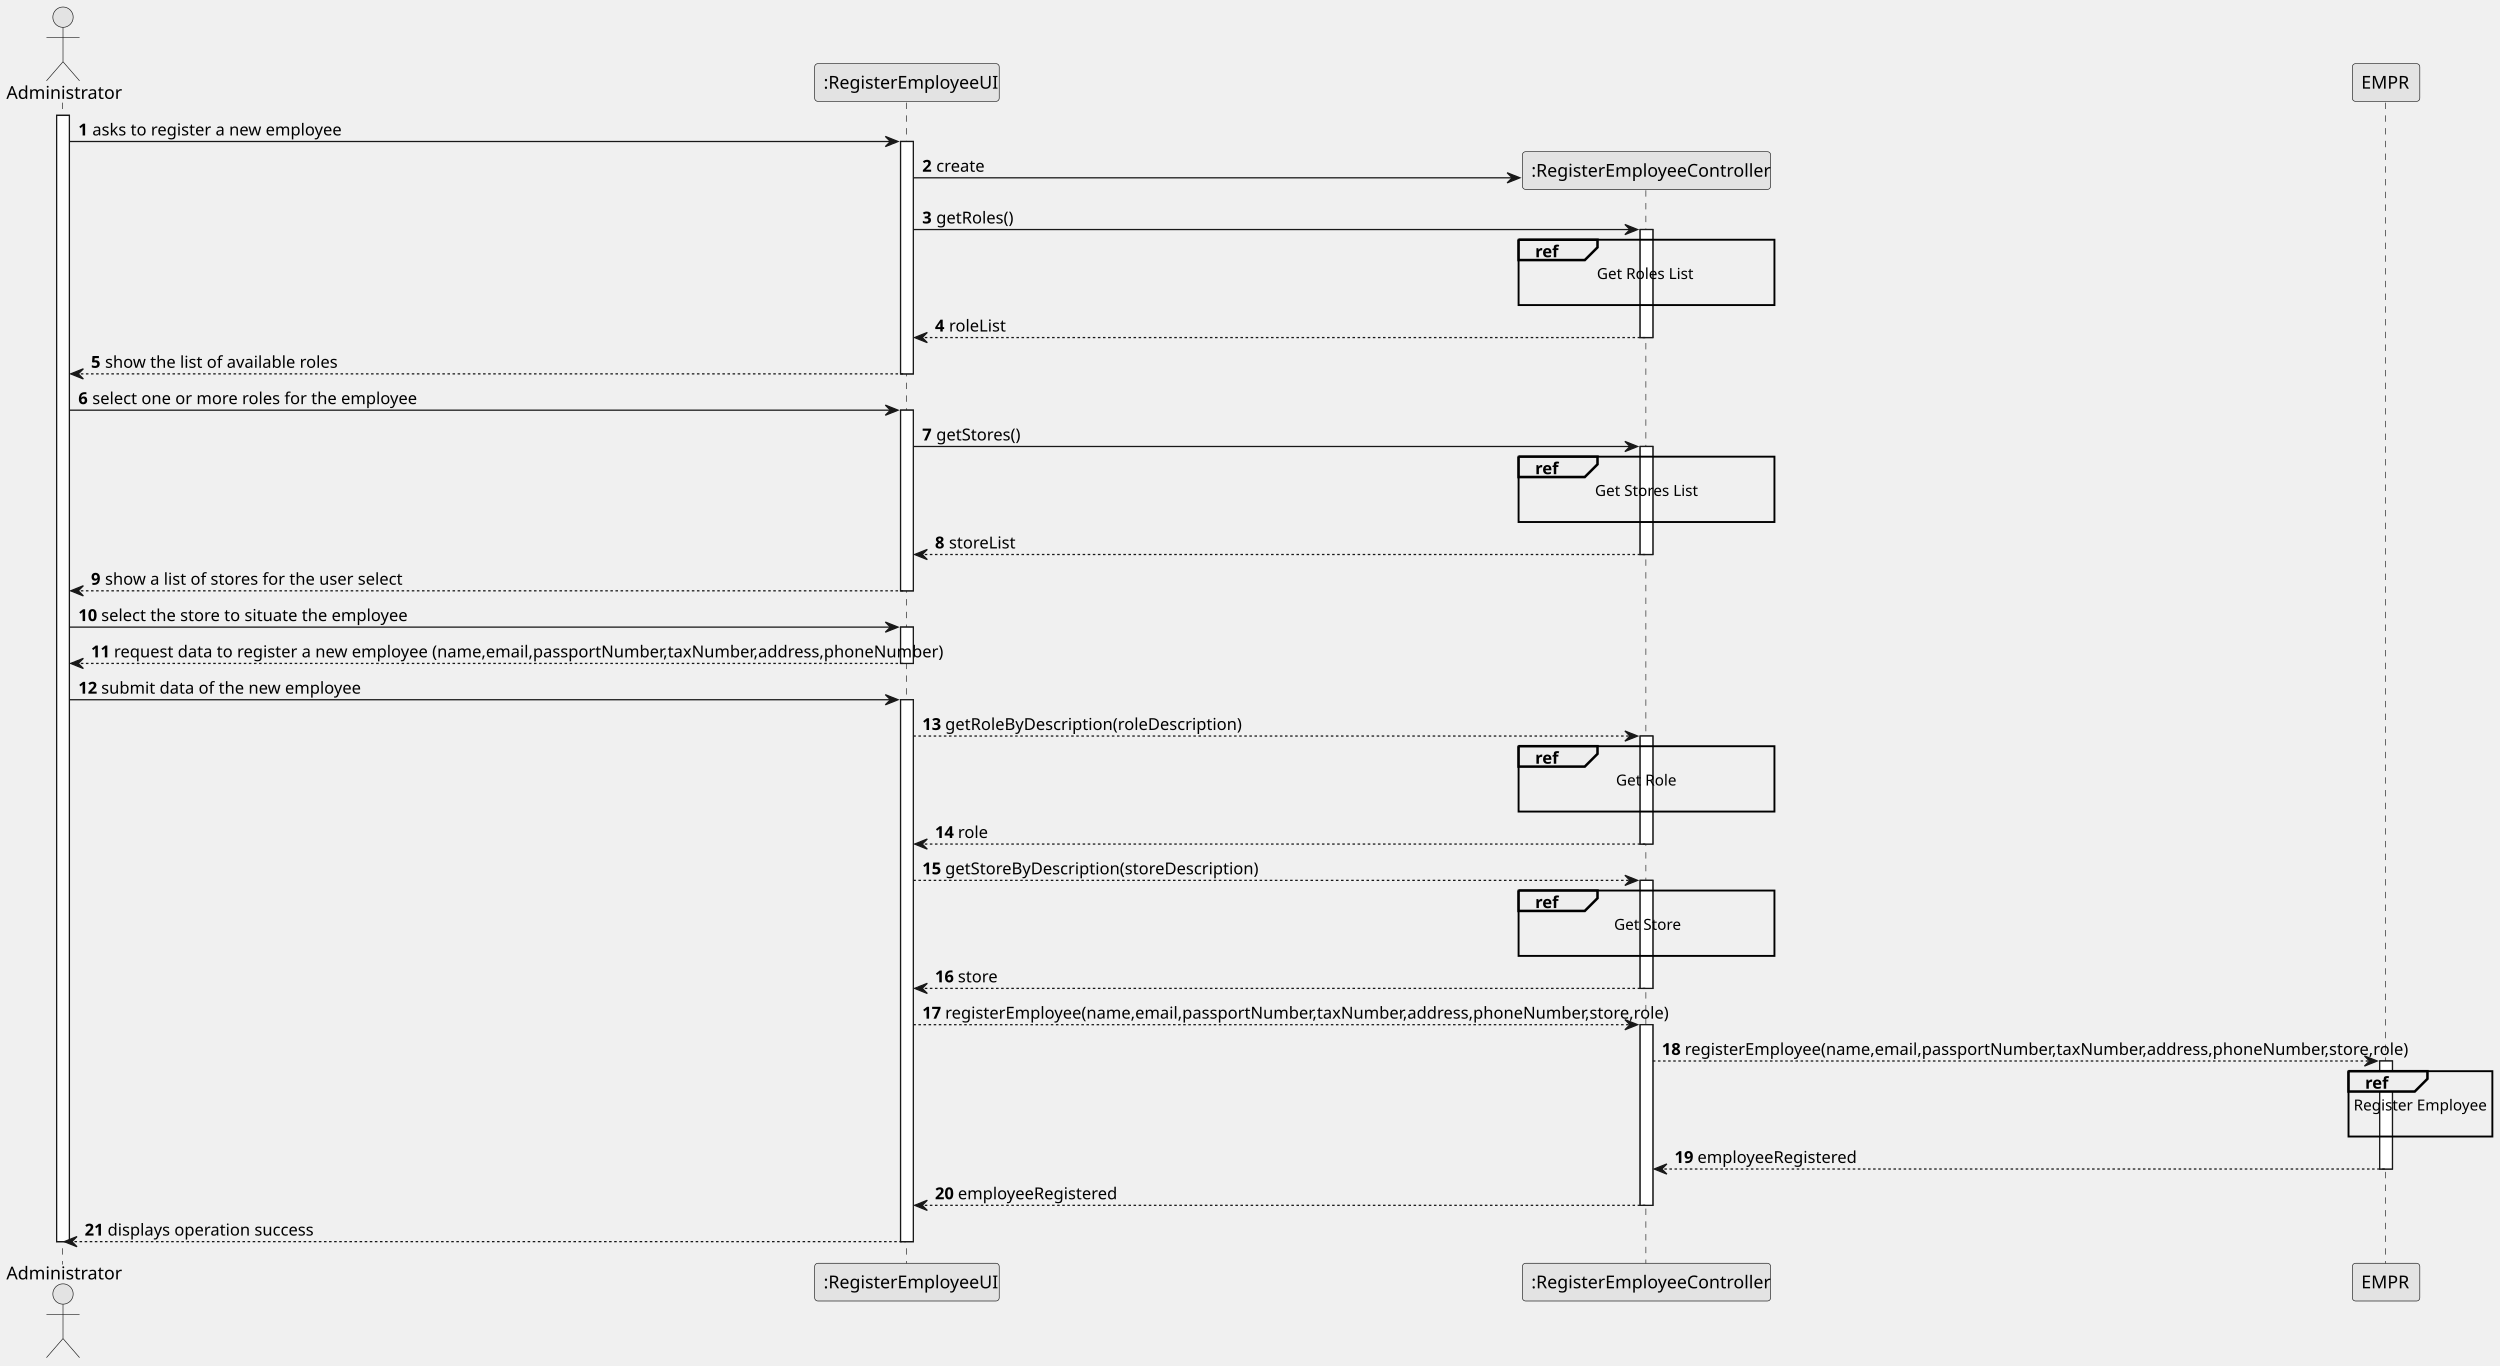
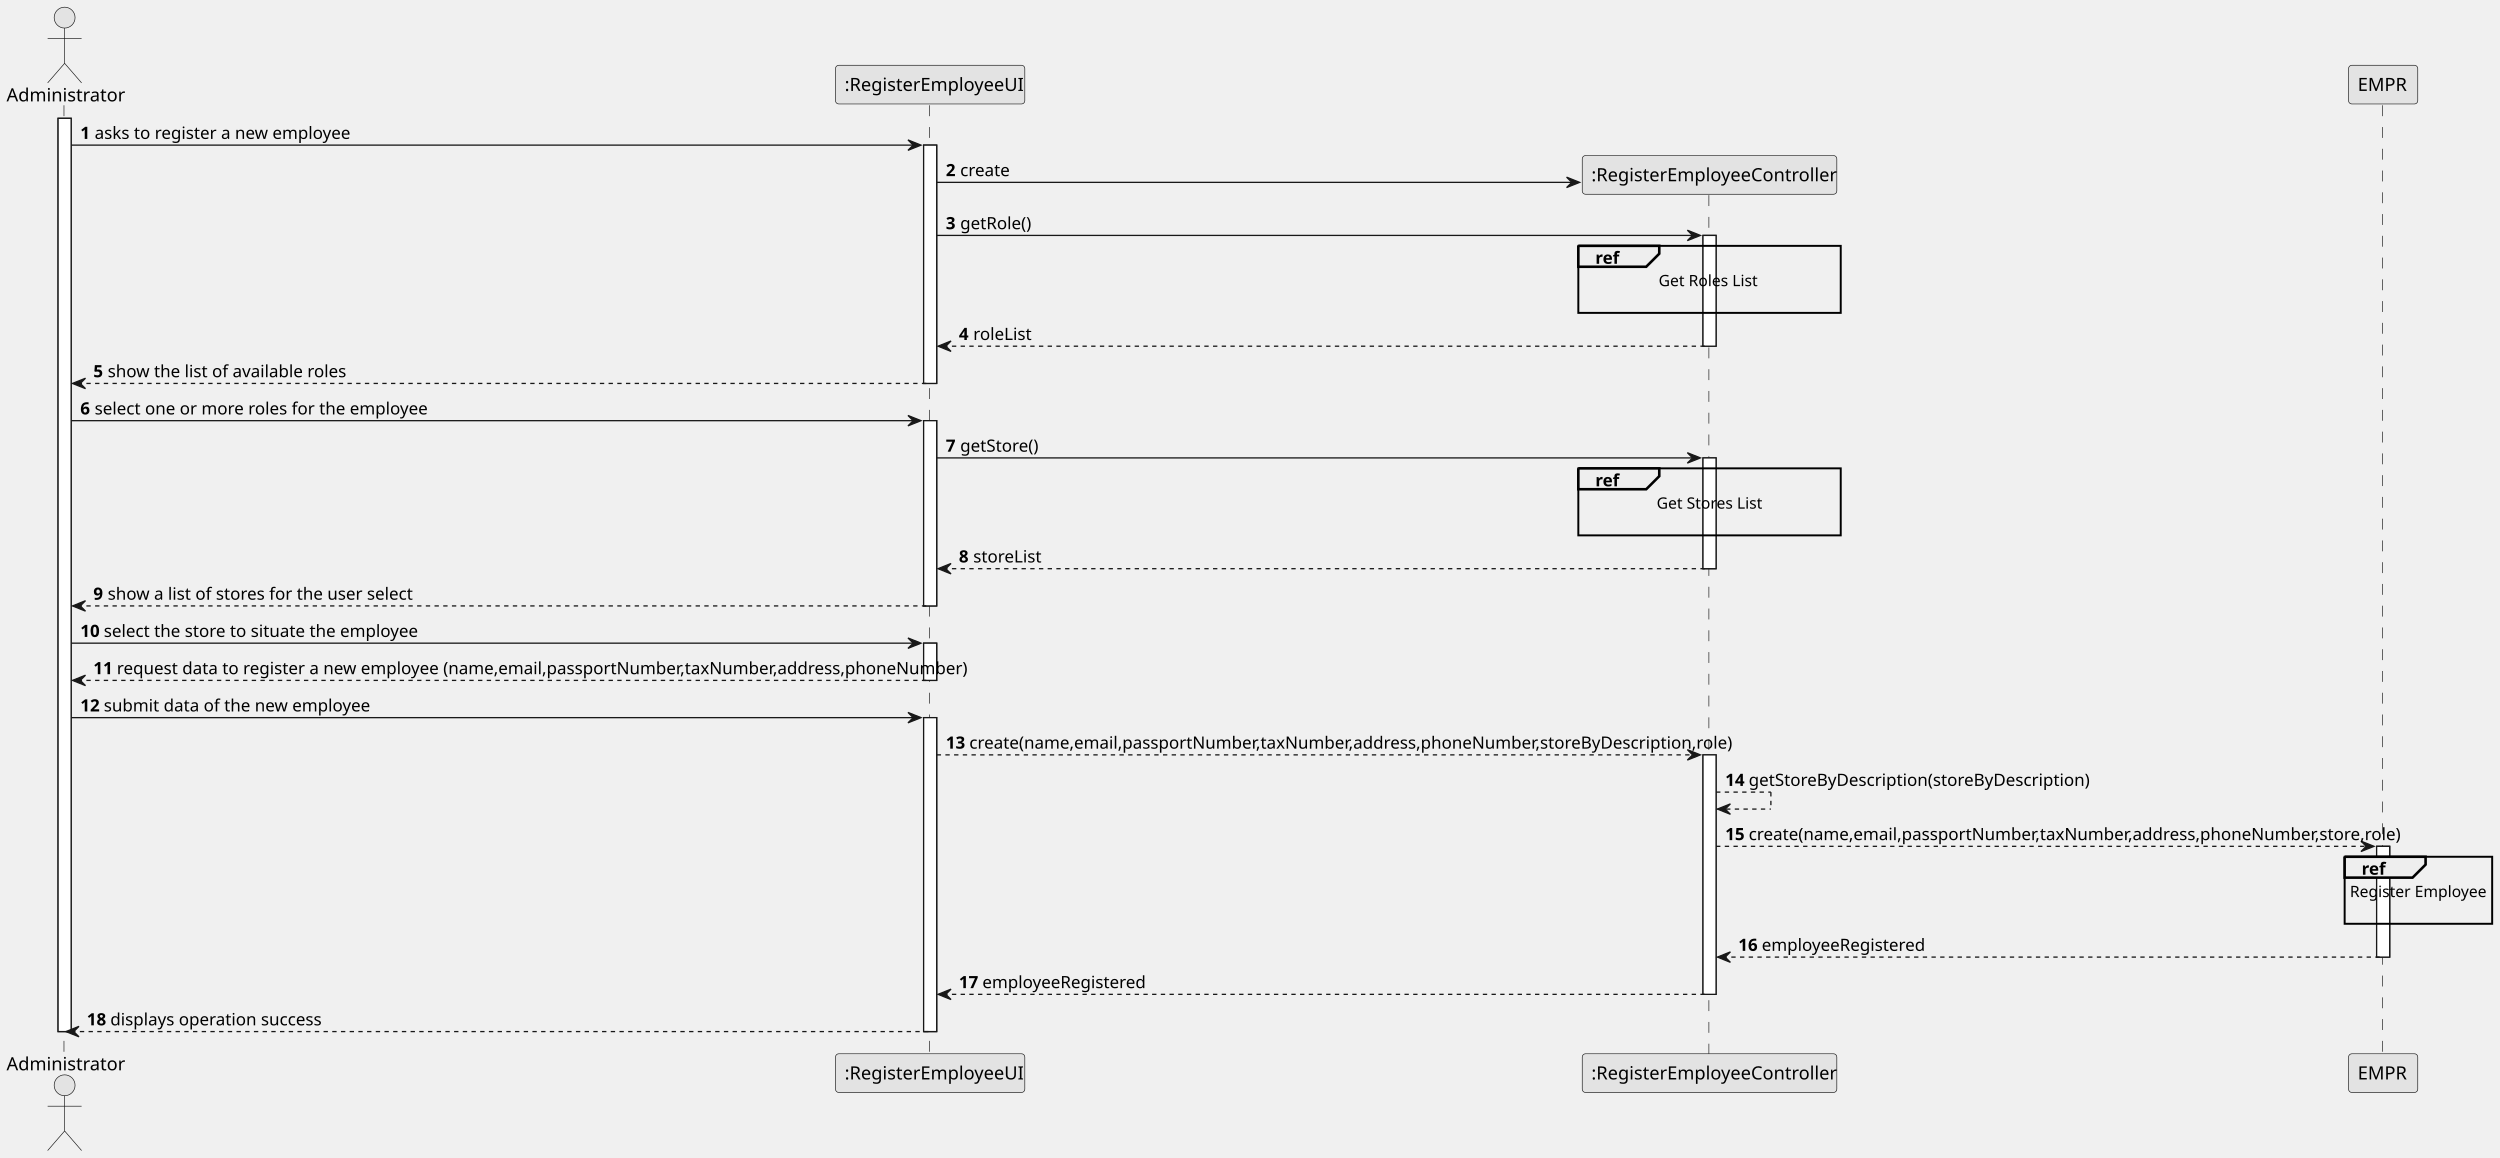
- <svg xmlns="http://www.w3.org/2000/svg" contentStyleType="text/css" height="1073px" preserveAspectRatio="none" style="width:1964px;height:1073px;background:#FFFFFF;" version="1.1" viewBox="0 0 1964 1073" width="1964px" zoomAndPan="magnify">
+ <svg xmlns="http://www.w3.org/2000/svg" contentStyleType="text/css" height="532.8px" preserveAspectRatio="none" style="width:1149px;height:532px;background:#FFFFFF;" version="1.1" viewBox="0 0 1149 532" width="1149px" zoomAndPan="magnify">
  <defs />
  <g>
-     <rect fill="#FFFFFF" height="884.789" style="stroke:#181818;stroke-width:1.0;" width="10" x="44.5" y="90.641" />
-     <rect fill="#FFFFFF" height="182.547" style="stroke:#181818;stroke-width:1.0;" width="10" x="707.5" y="111.164" />
-     <rect fill="#FFFFFF" height="141.906" style="stroke:#181818;stroke-width:1.0;" width="10" x="707.5" y="322.234" />
-     <rect fill="#FFFFFF" height="28.523" style="stroke:#181818;stroke-width:1.0;" width="10" x="707.5" y="492.664" />
-     <rect fill="#FFFFFF" height="425.719" style="stroke:#181818;stroke-width:1.0;" width="10" x="707.5" y="549.711" />
-     <rect fill="#FFFFFF" height="84.859" style="stroke:#181818;stroke-width:1.0;" width="10" x="1288.5" y="180.328" />
-     <rect fill="#FFFFFF" height="84.859" style="stroke:#181818;stroke-width:1.0;" width="10" x="1288.5" y="350.758" />
-     <rect fill="#FFFFFF" height="84.859" style="stroke:#181818;stroke-width:1.0;" width="10" x="1288.5" y="578.234" />
-     <rect fill="#FFFFFF" height="84.859" style="stroke:#181818;stroke-width:1.0;" width="10" x="1288.5" y="691.617" />
-     <rect fill="#FFFFFF" height="141.906" style="stroke:#181818;stroke-width:1.0;" width="10" x="1288.5" y="805" />
-     <rect fill="#FFFFFF" height="84.859" style="stroke:#181818;stroke-width:1.0;" width="10" x="1869.5" y="833.523" />
-     <line style="stroke:#181818;stroke-width:0.5;stroke-dasharray:5.0,5.0;" x1="49" x2="49" y1="80.641" y2="993.43" />
-     <line style="stroke:#181818;stroke-width:0.5;stroke-dasharray:5.0,5.0;" x1="712" x2="712" y1="80.641" y2="993.43" />
-     <line style="stroke:#181818;stroke-width:0.5;stroke-dasharray:5.0,5.0;" x1="1293" x2="1293" y1="149.484" y2="993.43" />
-     <line style="stroke:#181818;stroke-width:0.5;stroke-dasharray:5.0,5.0;" x1="1874" x2="1874" y1="80.641" y2="993.43" />
-     <text fill="#000000" font-family="sans-serif" font-size="14" lengthAdjust="spacing" textLength="83" x="5" y="77.674">Administrator</text>
-     <ellipse cx="49.5" cy="13.5" fill="#E3E3E3" rx="8" ry="8" style="stroke:#181818;stroke-width:0.5;" />
-     <path d="M49.5,21.5 L49.5,48.5 M36.5,29.5 L62.5,29.5 M49.5,48.5 L36.5,63.5 M49.5,48.5 L62.5,63.5 " fill="none" style="stroke:#181818;stroke-width:0.5;" />
-     <text fill="#000000" font-family="sans-serif" font-size="14" lengthAdjust="spacing" textLength="83" x="5" y="1005.104">Administrator</text>
-     <ellipse cx="49.5" cy="1016.57" fill="#E3E3E3" rx="8" ry="8" style="stroke:#181818;stroke-width:0.5;" />
-     <path d="M49.5,1024.57 L49.5,1051.57 M36.5,1032.57 L62.5,1032.57 M49.5,1051.57 L36.5,1066.57 M49.5,1051.57 L62.5,1066.57 " fill="none" style="stroke:#181818;stroke-width:0.5;" />
-     <rect fill="#E3E3E3" height="29.641" rx="2.5" ry="2.5" style="stroke:#181818;stroke-width:0.5;" width="145" x="640" y="50" />
-     <text fill="#000000" font-family="sans-serif" font-size="14" lengthAdjust="spacing" textLength="131" x="647" y="69.674">:RegisterEmployeeUI</text>
-     <rect fill="#E3E3E3" height="29.641" rx="2.5" ry="2.5" style="stroke:#181818;stroke-width:0.5;" width="145" x="640" y="992.43" />
-     <text fill="#000000" font-family="sans-serif" font-size="14" lengthAdjust="spacing" textLength="131" x="647" y="1012.104">:RegisterEmployeeUI</text>
-     <rect fill="#E3E3E3" height="29.641" rx="2.5" ry="2.5" style="stroke:#181818;stroke-width:0.5;" width="195" x="1196" y="992.43" />
-     <text fill="#000000" font-family="sans-serif" font-size="14" lengthAdjust="spacing" textLength="181" x="1203" y="1012.104">:RegisterEmployeeController</text>
-     <rect fill="#E3E3E3" height="29.641" rx="2.5" ry="2.5" style="stroke:#181818;stroke-width:0.5;" width="53" x="1848" y="50" />
-     <text fill="#000000" font-family="sans-serif" font-size="14" lengthAdjust="spacing" textLength="39" x="1855" y="69.674">EMPR</text>
-     <rect fill="#E3E3E3" height="29.641" rx="2.5" ry="2.5" style="stroke:#181818;stroke-width:0.5;" width="53" x="1848" y="992.43" />
-     <text fill="#000000" font-family="sans-serif" font-size="14" lengthAdjust="spacing" textLength="39" x="1855" y="1012.104">EMPR</text>
-     <rect fill="#FFFFFF" height="884.789" style="stroke:#181818;stroke-width:1.0;" width="10" x="44.5" y="90.641" />
-     <rect fill="#FFFFFF" height="182.547" style="stroke:#181818;stroke-width:1.0;" width="10" x="707.5" y="111.164" />
-     <rect fill="#FFFFFF" height="141.906" style="stroke:#181818;stroke-width:1.0;" width="10" x="707.5" y="322.234" />
-     <rect fill="#FFFFFF" height="28.523" style="stroke:#181818;stroke-width:1.0;" width="10" x="707.5" y="492.664" />
-     <rect fill="#FFFFFF" height="425.719" style="stroke:#181818;stroke-width:1.0;" width="10" x="707.5" y="549.711" />
-     <rect fill="#FFFFFF" height="84.859" style="stroke:#181818;stroke-width:1.0;" width="10" x="1288.5" y="180.328" />
-     <rect fill="#FFFFFF" height="84.859" style="stroke:#181818;stroke-width:1.0;" width="10" x="1288.5" y="350.758" />
-     <rect fill="#FFFFFF" height="84.859" style="stroke:#181818;stroke-width:1.0;" width="10" x="1288.5" y="578.234" />
-     <rect fill="#FFFFFF" height="84.859" style="stroke:#181818;stroke-width:1.0;" width="10" x="1288.5" y="691.617" />
-     <rect fill="#FFFFFF" height="141.906" style="stroke:#181818;stroke-width:1.0;" width="10" x="1288.5" y="805" />
-     <rect fill="#FFFFFF" height="84.859" style="stroke:#181818;stroke-width:1.0;" width="10" x="1869.5" y="833.523" />
-     <polygon fill="#181818" points="695.5,107.164,705.5,111.164,695.5,115.164,699.5,111.164" style="stroke:#181818;stroke-width:1.0;" />
-     <line style="stroke:#181818;stroke-width:1.0;" x1="54.5" x2="701.5" y1="111.164" y2="111.164" />
-     <text fill="#000000" font-family="sans-serif" font-size="13" font-weight="bold" lengthAdjust="spacing" textLength="7" x="61.5" y="106.409">1</text>
-     <text fill="#000000" font-family="sans-serif" font-size="13" lengthAdjust="spacing" textLength="188" x="72.5" y="106.409">asks to register a new employee</text>
-     <polygon fill="#181818" points="1184,135.688,1194,139.688,1184,143.688,1188,139.688" style="stroke:#181818;stroke-width:1.0;" />
-     <line style="stroke:#181818;stroke-width:1.0;" x1="717.5" x2="1190" y1="139.688" y2="139.688" />
-     <text fill="#000000" font-family="sans-serif" font-size="13" font-weight="bold" lengthAdjust="spacing" textLength="7" x="724.5" y="134.933">2</text>
-     <text fill="#000000" font-family="sans-serif" font-size="13" lengthAdjust="spacing" textLength="36" x="735.5" y="134.933">create</text>
-     <rect fill="#E3E3E3" height="29.641" rx="2.5" ry="2.5" style="stroke:#181818;stroke-width:0.5;" width="195" x="1196" y="119.164" />
-     <text fill="#000000" font-family="sans-serif" font-size="14" lengthAdjust="spacing" textLength="181" x="1203" y="138.838">:RegisterEmployeeController</text>
-     <polygon fill="#181818" points="1276.5,176.328,1286.5,180.328,1276.5,184.328,1280.5,180.328" style="stroke:#181818;stroke-width:1.0;" />
-     <line style="stroke:#181818;stroke-width:1.0;" x1="717.5" x2="1282.5" y1="180.328" y2="180.328" />
-     <text fill="#000000" font-family="sans-serif" font-size="13" font-weight="bold" lengthAdjust="spacing" textLength="7" x="724.5" y="175.573">3</text>
-     <text fill="#000000" font-family="sans-serif" font-size="13" lengthAdjust="spacing" textLength="59" x="735.5" y="175.573">getRoles()</text>
-     <rect fill="none" height="51.336" style="stroke:#000000;stroke-width:1.5;" width="201" x="1193" y="188.328" />
-     <path d="M1193,188.328 L1255,188.328 L1255,194.328 L1245,204.328 L1193,204.328 L1193,188.328 " fill="#EEEEEE" style="stroke:#000000;stroke-width:2.0;" />
-     <text fill="#000000" font-family="sans-serif" font-size="13" font-weight="bold" lengthAdjust="spacing" textLength="17" x="1206" y="202.097">ref</text>
-     <text fill="#000000" font-family="sans-serif" font-size="12" lengthAdjust="spacing" textLength="78" x="1254.5" y="219.191">Get Roles List</text>
-     <text fill="#000000" font-family="sans-serif" font-size="12" lengthAdjust="spacing" textLength="3" x="1292" y="232.598"> </text>
-     <polygon fill="#181818" points="728.5,261.188,718.5,265.188,728.5,269.188,724.5,265.188" style="stroke:#181818;stroke-width:1.0;" />
-     <line style="stroke:#181818;stroke-width:1.0;stroke-dasharray:2.0,2.0;" x1="722.5" x2="1292.5" y1="265.188" y2="265.188" />
-     <text fill="#000000" font-family="sans-serif" font-size="13" font-weight="bold" lengthAdjust="spacing" textLength="7" x="734.5" y="260.433">4</text>
-     <text fill="#000000" font-family="sans-serif" font-size="13" lengthAdjust="spacing" textLength="42" x="745.5" y="260.433">roleList</text>
-     <polygon fill="#181818" points="65.5,289.711,55.5,293.711,65.5,297.711,61.5,293.711" style="stroke:#181818;stroke-width:1.0;" />
-     <line style="stroke:#181818;stroke-width:1.0;stroke-dasharray:2.0,2.0;" x1="59.5" x2="711.5" y1="293.711" y2="293.711" />
-     <text fill="#000000" font-family="sans-serif" font-size="13" font-weight="bold" lengthAdjust="spacing" textLength="7" x="71.5" y="288.956">5</text>
-     <text fill="#000000" font-family="sans-serif" font-size="13" lengthAdjust="spacing" textLength="172" x="82.5" y="288.956">show the list of available roles</text>
-     <polygon fill="#181818" points="695.5,318.234,705.5,322.234,695.5,326.234,699.5,322.234" style="stroke:#181818;stroke-width:1.0;" />
-     <line style="stroke:#181818;stroke-width:1.0;" x1="54.5" x2="701.5" y1="322.234" y2="322.234" />
-     <text fill="#000000" font-family="sans-serif" font-size="13" font-weight="bold" lengthAdjust="spacing" textLength="7" x="61.5" y="317.479">6</text>
-     <text fill="#000000" font-family="sans-serif" font-size="13" lengthAdjust="spacing" textLength="240" x="72.5" y="317.479">select one or more roles for the employee</text>
-     <polygon fill="#181818" points="1276.5,346.758,1286.5,350.758,1276.5,354.758,1280.5,350.758" style="stroke:#181818;stroke-width:1.0;" />
-     <line style="stroke:#181818;stroke-width:1.0;" x1="717.5" x2="1282.5" y1="350.758" y2="350.758" />
-     <text fill="#000000" font-family="sans-serif" font-size="13" font-weight="bold" lengthAdjust="spacing" textLength="7" x="724.5" y="346.003">7</text>
-     <text fill="#000000" font-family="sans-serif" font-size="13" lengthAdjust="spacing" textLength="64" x="735.5" y="346.003">getStores()</text>
-     <rect fill="none" height="51.336" style="stroke:#000000;stroke-width:1.5;" width="201" x="1193" y="358.758" />
-     <path d="M1193,358.758 L1255,358.758 L1255,364.758 L1245,374.758 L1193,374.758 L1193,358.758 " fill="#EEEEEE" style="stroke:#000000;stroke-width:2.0;" />
-     <text fill="#000000" font-family="sans-serif" font-size="13" font-weight="bold" lengthAdjust="spacing" textLength="17" x="1206" y="372.526">ref</text>
-     <text fill="#000000" font-family="sans-serif" font-size="12" lengthAdjust="spacing" textLength="81" x="1253" y="389.621">Get Stores List</text>
-     <text fill="#000000" font-family="sans-serif" font-size="12" lengthAdjust="spacing" textLength="3" x="1292" y="403.027"> </text>
-     <polygon fill="#181818" points="728.5,431.617,718.5,435.617,728.5,439.617,724.5,435.617" style="stroke:#181818;stroke-width:1.0;" />
-     <line style="stroke:#181818;stroke-width:1.0;stroke-dasharray:2.0,2.0;" x1="722.5" x2="1292.5" y1="435.617" y2="435.617" />
-     <text fill="#000000" font-family="sans-serif" font-size="13" font-weight="bold" lengthAdjust="spacing" textLength="7" x="734.5" y="430.862">8</text>
-     <text fill="#000000" font-family="sans-serif" font-size="13" lengthAdjust="spacing" textLength="50" x="745.5" y="430.862">storeList</text>
-     <polygon fill="#181818" points="65.5,460.141,55.5,464.141,65.5,468.141,61.5,464.141" style="stroke:#181818;stroke-width:1.0;" />
-     <line style="stroke:#181818;stroke-width:1.0;stroke-dasharray:2.0,2.0;" x1="59.5" x2="711.5" y1="464.141" y2="464.141" />
-     <text fill="#000000" font-family="sans-serif" font-size="13" font-weight="bold" lengthAdjust="spacing" textLength="7" x="71.5" y="459.386">9</text>
-     <text fill="#000000" font-family="sans-serif" font-size="13" lengthAdjust="spacing" textLength="224" x="82.5" y="459.386">show a list of stores for the user select</text>
-     <polygon fill="#181818" points="695.5,488.664,705.5,492.664,695.5,496.664,699.5,492.664" style="stroke:#181818;stroke-width:1.0;" />
-     <line style="stroke:#181818;stroke-width:1.0;" x1="54.5" x2="701.5" y1="492.664" y2="492.664" />
-     <text fill="#000000" font-family="sans-serif" font-size="13" font-weight="bold" lengthAdjust="spacing" textLength="14" x="61.5" y="487.909">10</text>
-     <text fill="#000000" font-family="sans-serif" font-size="13" lengthAdjust="spacing" textLength="230" x="79.5" y="487.909">select the store to situate the employee</text>
-     <polygon fill="#181818" points="65.5,517.188,55.5,521.188,65.5,525.188,61.5,521.188" style="stroke:#181818;stroke-width:1.0;" />
-     <line style="stroke:#181818;stroke-width:1.0;stroke-dasharray:2.0,2.0;" x1="59.5" x2="711.5" y1="521.188" y2="521.188" />
-     <text fill="#000000" font-family="sans-serif" font-size="13" font-weight="bold" lengthAdjust="spacing" textLength="14" x="71.5" y="516.433">11</text>
-     <text fill="#000000" font-family="sans-serif" font-size="13" lengthAdjust="spacing" textLength="611" x="89.5" y="516.433">request data to register a new employee (name,email,passportNumber,taxNumber,address,phoneNumber)</text>
-     <polygon fill="#181818" points="695.5,545.711,705.5,549.711,695.5,553.711,699.5,549.711" style="stroke:#181818;stroke-width:1.0;" />
-     <line style="stroke:#181818;stroke-width:1.0;" x1="54.5" x2="701.5" y1="549.711" y2="549.711" />
-     <text fill="#000000" font-family="sans-serif" font-size="13" font-weight="bold" lengthAdjust="spacing" textLength="14" x="61.5" y="544.956">12</text>
-     <text fill="#000000" font-family="sans-serif" font-size="13" lengthAdjust="spacing" textLength="191" x="79.5" y="544.956">submit data of the new employee</text>
-     <polygon fill="#181818" points="1276.5,574.234,1286.5,578.234,1276.5,582.234,1280.5,578.234" style="stroke:#181818;stroke-width:1.0;" />
-     <line style="stroke:#181818;stroke-width:1.0;stroke-dasharray:2.0,2.0;" x1="717.5" x2="1282.5" y1="578.234" y2="578.234" />
-     <text fill="#000000" font-family="sans-serif" font-size="13" font-weight="bold" lengthAdjust="spacing" textLength="14" x="724.5" y="573.48">13</text>
-     <text fill="#000000" font-family="sans-serif" font-size="13" lengthAdjust="spacing" textLength="219" x="742.5" y="573.48">getRoleByDescription(roleDescription)</text>
-     <rect fill="none" height="51.336" style="stroke:#000000;stroke-width:1.5;" width="201" x="1193" y="586.234" />
-     <path d="M1193,586.234 L1255,586.234 L1255,592.234 L1245,602.234 L1193,602.234 L1193,586.234 " fill="#EEEEEE" style="stroke:#000000;stroke-width:2.0;" />
-     <text fill="#000000" font-family="sans-serif" font-size="13" font-weight="bold" lengthAdjust="spacing" textLength="17" x="1206" y="600.003">ref</text>
-     <text fill="#000000" font-family="sans-serif" font-size="12" lengthAdjust="spacing" textLength="48" x="1269.5" y="617.098">Get Role</text>
-     <text fill="#000000" font-family="sans-serif" font-size="12" lengthAdjust="spacing" textLength="3" x="1292" y="630.504"> </text>
-     <polygon fill="#181818" points="728.5,659.094,718.5,663.094,728.5,667.094,724.5,663.094" style="stroke:#181818;stroke-width:1.0;" />
-     <line style="stroke:#181818;stroke-width:1.0;stroke-dasharray:2.0,2.0;" x1="722.5" x2="1292.5" y1="663.094" y2="663.094" />
-     <text fill="#000000" font-family="sans-serif" font-size="13" font-weight="bold" lengthAdjust="spacing" textLength="14" x="734.5" y="658.339">14</text>
-     <text fill="#000000" font-family="sans-serif" font-size="13" lengthAdjust="spacing" textLength="21" x="752.5" y="658.339">role</text>
-     <polygon fill="#181818" points="1276.5,687.617,1286.5,691.617,1276.5,695.617,1280.5,691.617" style="stroke:#181818;stroke-width:1.0;" />
-     <line style="stroke:#181818;stroke-width:1.0;stroke-dasharray:2.0,2.0;" x1="717.5" x2="1282.5" y1="691.617" y2="691.617" />
-     <text fill="#000000" font-family="sans-serif" font-size="13" font-weight="bold" lengthAdjust="spacing" textLength="14" x="724.5" y="686.862">15</text>
-     <text fill="#000000" font-family="sans-serif" font-size="13" lengthAdjust="spacing" textLength="232" x="742.5" y="686.862">getStoreByDescription(storeDescription)</text>
-     <rect fill="none" height="51.336" style="stroke:#000000;stroke-width:1.5;" width="201" x="1193" y="699.617" />
-     <path d="M1193,699.617 L1255,699.617 L1255,705.617 L1245,715.617 L1193,715.617 L1193,699.617 " fill="#EEEEEE" style="stroke:#000000;stroke-width:2.0;" />
-     <text fill="#000000" font-family="sans-serif" font-size="13" font-weight="bold" lengthAdjust="spacing" textLength="17" x="1206" y="713.386">ref</text>
-     <text fill="#000000" font-family="sans-serif" font-size="12" lengthAdjust="spacing" textLength="51" x="1268" y="730.481">Get Store</text>
-     <text fill="#000000" font-family="sans-serif" font-size="12" lengthAdjust="spacing" textLength="3" x="1292" y="743.887"> </text>
-     <polygon fill="#181818" points="728.5,772.477,718.5,776.477,728.5,780.477,724.5,776.477" style="stroke:#181818;stroke-width:1.0;" />
-     <line style="stroke:#181818;stroke-width:1.0;stroke-dasharray:2.0,2.0;" x1="722.5" x2="1292.5" y1="776.477" y2="776.477" />
-     <text fill="#000000" font-family="sans-serif" font-size="13" font-weight="bold" lengthAdjust="spacing" textLength="14" x="734.5" y="771.722">16</text>
-     <text fill="#000000" font-family="sans-serif" font-size="13" lengthAdjust="spacing" textLength="29" x="752.5" y="771.722">store</text>
-     <polygon fill="#181818" points="1276.5,801,1286.5,805,1276.5,809,1280.5,805" style="stroke:#181818;stroke-width:1.0;" />
-     <line style="stroke:#181818;stroke-width:1.0;stroke-dasharray:2.0,2.0;" x1="717.5" x2="1282.5" y1="805" y2="805" />
-     <text fill="#000000" font-family="sans-serif" font-size="13" font-weight="bold" lengthAdjust="spacing" textLength="14" x="724.5" y="800.245">17</text>
-     <text fill="#000000" font-family="sans-serif" font-size="13" lengthAdjust="spacing" textLength="534" x="742.5" y="800.245">registerEmployee(name,email,passportNumber,taxNumber,address,phoneNumber,store,role)</text>
-     <polygon fill="#181818" points="1857.5,829.523,1867.5,833.523,1857.5,837.523,1861.5,833.523" style="stroke:#181818;stroke-width:1.0;" />
-     <line style="stroke:#181818;stroke-width:1.0;stroke-dasharray:2.0,2.0;" x1="1298.5" x2="1863.5" y1="833.523" y2="833.523" />
-     <text fill="#000000" font-family="sans-serif" font-size="13" font-weight="bold" lengthAdjust="spacing" textLength="14" x="1305.5" y="828.769">18</text>
-     <text fill="#000000" font-family="sans-serif" font-size="13" lengthAdjust="spacing" textLength="534" x="1323.5" y="828.769">registerEmployee(name,email,passportNumber,taxNumber,address,phoneNumber,store,role)</text>
-     <rect fill="none" height="51.336" style="stroke:#000000;stroke-width:1.5;" width="113" x="1845" y="841.523" />
-     <path d="M1845,841.523 L1907,841.523 L1907,847.523 L1897,857.523 L1845,857.523 L1845,841.523 " fill="#EEEEEE" style="stroke:#000000;stroke-width:2.0;" />
-     <text fill="#000000" font-family="sans-serif" font-size="13" font-weight="bold" lengthAdjust="spacing" textLength="17" x="1858" y="855.292">ref</text>
-     <text fill="#000000" font-family="sans-serif" font-size="12" lengthAdjust="spacing" textLength="105" x="1849" y="872.387">Register Employee</text>
-     <text fill="#000000" font-family="sans-serif" font-size="12" lengthAdjust="spacing" textLength="3" x="1900" y="885.793"> </text>
-     <polygon fill="#181818" points="1309.5,914.383,1299.5,918.383,1309.5,922.383,1305.5,918.383" style="stroke:#181818;stroke-width:1.0;" />
-     <line style="stroke:#181818;stroke-width:1.0;stroke-dasharray:2.0,2.0;" x1="1303.5" x2="1873.5" y1="918.383" y2="918.383" />
-     <text fill="#000000" font-family="sans-serif" font-size="13" font-weight="bold" lengthAdjust="spacing" textLength="14" x="1315.5" y="913.628">19</text>
-     <text fill="#000000" font-family="sans-serif" font-size="13" lengthAdjust="spacing" textLength="118" x="1333.5" y="913.628">employeeRegistered</text>
-     <polygon fill="#181818" points="728.5,942.906,718.5,946.906,728.5,950.906,724.5,946.906" style="stroke:#181818;stroke-width:1.0;" />
-     <line style="stroke:#181818;stroke-width:1.0;stroke-dasharray:2.0,2.0;" x1="722.5" x2="1292.5" y1="946.906" y2="946.906" />
-     <text fill="#000000" font-family="sans-serif" font-size="13" font-weight="bold" lengthAdjust="spacing" textLength="14" x="734.5" y="942.151">20</text>
-     <text fill="#000000" font-family="sans-serif" font-size="13" lengthAdjust="spacing" textLength="118" x="752.5" y="942.151">employeeRegistered</text>
-     <polygon fill="#181818" points="60.5,971.43,50.5,975.43,60.5,979.43,56.5,975.43" style="stroke:#181818;stroke-width:1.0;" />
-     <line style="stroke:#181818;stroke-width:1.0;stroke-dasharray:2.0,2.0;" x1="54.5" x2="711.5" y1="975.43" y2="975.43" />
-     <text fill="#000000" font-family="sans-serif" font-size="13" font-weight="bold" lengthAdjust="spacing" textLength="14" x="66.5" y="970.675">21</text>
-     <text fill="#000000" font-family="sans-serif" font-size="13" lengthAdjust="spacing" textLength="158" x="84.5" y="970.675">displays operation success</text>
+     <rect fill="#FFFFFF" height="419.728" style="stroke:#181818;stroke-width:0.6;" width="6" x="26.7" y="54.384" />
+     <rect fill="#FFFFFF" height="109.528" style="stroke:#181818;stroke-width:0.6;" width="6" x="424.5" y="66.698" />
+     <rect fill="#FFFFFF" height="85.144" style="stroke:#181818;stroke-width:0.6;" width="6" x="424.5" y="193.341" />
+     <rect fill="#FFFFFF" height="17.114" style="stroke:#181818;stroke-width:0.6;" width="6" x="424.5" y="295.598" />
+     <rect fill="#FFFFFF" height="144.286" style="stroke:#181818;stroke-width:0.6;" width="6" x="424.5" y="329.827" />
+     <rect fill="#FFFFFF" height="50.916" style="stroke:#181818;stroke-width:0.6;" width="6" x="782.7" y="108.197" />
+     <rect fill="#FFFFFF" height="50.916" style="stroke:#181818;stroke-width:0.6;" width="6" x="782.7" y="210.455" />
+     <rect fill="#FFFFFF" height="110.058" style="stroke:#181818;stroke-width:0.6;" width="6" x="782.7" y="346.941" />
+     <rect fill="#FFFFFF" height="50.916" style="stroke:#181818;stroke-width:0.6;" width="6" x="1092.3" y="388.969" />
+     <line style="stroke:#181818;stroke-width:0.3;stroke-dasharray:5.0,5.0;" x1="29.4" x2="29.4" y1="48.384" y2="484.913" />
+     <line style="stroke:#181818;stroke-width:0.3;stroke-dasharray:5.0,5.0;" x1="427.2" x2="427.2" y1="48.384" y2="484.913" />
+     <line style="stroke:#181818;stroke-width:0.3;stroke-dasharray:5.0,5.0;" x1="785.4" x2="785.4" y1="89.691" y2="484.913" />
+     <line style="stroke:#181818;stroke-width:0.3;stroke-dasharray:5.0,5.0;" x1="1095" x2="1095" y1="48.384" y2="484.913" />
+     <text fill="#000000" font-family="sans-serif" font-size="8.4" lengthAdjust="spacing" textLength="49.8" x="3" y="46.604">Administrator</text>
+     <ellipse cx="29.7" cy="8.1" fill="#E3E3E3" rx="4.8" ry="4.8" style="stroke:#181818;stroke-width:0.3;" />
+     <path d="M29.7,12.9 L29.7,29.1 M21.9,17.7 L37.5,17.7 M29.7,29.1 L21.9,38.1 M29.7,29.1 L37.5,38.1 " fill="none" style="stroke:#181818;stroke-width:0.3;" />
+     <text fill="#000000" font-family="sans-serif" font-size="8.4" lengthAdjust="spacing" textLength="49.8" x="3" y="491.917">Administrator</text>
+     <ellipse cx="29.7" cy="498.797" fill="#E3E3E3" rx="4.8" ry="4.8" style="stroke:#181818;stroke-width:0.3;" />
+     <path d="M29.7,503.597 L29.7,519.797 M21.9,508.397 L37.5,508.397 M29.7,519.797 L21.9,528.797 M29.7,519.797 L37.5,528.797 " fill="none" style="stroke:#181818;stroke-width:0.3;" />
+     <rect fill="#E3E3E3" height="17.784" rx="1.5" ry="1.5" style="stroke:#181818;stroke-width:0.3;" width="87" x="384" y="30" />
+     <text fill="#000000" font-family="sans-serif" font-size="8.4" lengthAdjust="spacing" textLength="78.6" x="388.2" y="41.804">:RegisterEmployeeUI</text>
+     <rect fill="#E3E3E3" height="17.784" rx="1.5" ry="1.5" style="stroke:#181818;stroke-width:0.3;" width="87" x="384" y="484.312" />
+     <text fill="#000000" font-family="sans-serif" font-size="8.4" lengthAdjust="spacing" textLength="78.6" x="388.2" y="496.117">:RegisterEmployeeUI</text>
+     <rect fill="#E3E3E3" height="17.784" rx="1.5" ry="1.5" style="stroke:#181818;stroke-width:0.3;" width="117" x="727.2" y="484.312" />
+     <text fill="#000000" font-family="sans-serif" font-size="8.4" lengthAdjust="spacing" textLength="108.6" x="731.4" y="496.117">:RegisterEmployeeController</text>
+     <rect fill="#E3E3E3" height="17.784" rx="1.5" ry="1.5" style="stroke:#181818;stroke-width:0.3;" width="31.8" x="1079.4" y="30" />
+     <text fill="#000000" font-family="sans-serif" font-size="8.4" lengthAdjust="spacing" textLength="23.4" x="1083.6" y="41.804">EMPR</text>
+     <rect fill="#E3E3E3" height="17.784" rx="1.5" ry="1.5" style="stroke:#181818;stroke-width:0.3;" width="31.8" x="1079.4" y="484.312" />
+     <text fill="#000000" font-family="sans-serif" font-size="8.4" lengthAdjust="spacing" textLength="23.4" x="1083.6" y="496.117">EMPR</text>
+     <rect fill="#FFFFFF" height="419.728" style="stroke:#181818;stroke-width:0.6;" width="6" x="26.7" y="54.384" />
+     <rect fill="#FFFFFF" height="109.528" style="stroke:#181818;stroke-width:0.6;" width="6" x="424.5" y="66.698" />
+     <rect fill="#FFFFFF" height="85.144" style="stroke:#181818;stroke-width:0.6;" width="6" x="424.5" y="193.341" />
+     <rect fill="#FFFFFF" height="17.114" style="stroke:#181818;stroke-width:0.6;" width="6" x="424.5" y="295.598" />
+     <rect fill="#FFFFFF" height="144.286" style="stroke:#181818;stroke-width:0.6;" width="6" x="424.5" y="329.827" />
+     <rect fill="#FFFFFF" height="50.916" style="stroke:#181818;stroke-width:0.6;" width="6" x="782.7" y="108.197" />
+     <rect fill="#FFFFFF" height="50.916" style="stroke:#181818;stroke-width:0.6;" width="6" x="782.7" y="210.455" />
+     <rect fill="#FFFFFF" height="110.058" style="stroke:#181818;stroke-width:0.6;" width="6" x="782.7" y="346.941" />
+     <rect fill="#FFFFFF" height="50.916" style="stroke:#181818;stroke-width:0.6;" width="6" x="1092.3" y="388.969" />
+     <polygon fill="#181818" points="417.3,64.298,423.3,66.698,417.3,69.098,419.7,66.698" style="stroke:#181818;stroke-width:0.6;" />
+     <line style="stroke:#181818;stroke-width:0.6;" x1="32.7" x2="420.9" y1="66.698" y2="66.698" />
+     <text fill="#000000" font-family="sans-serif" font-size="7.8" font-weight="bold" lengthAdjust="spacing" textLength="4.2" x="36.9" y="63.846">1</text>
+     <text fill="#000000" font-family="sans-serif" font-size="7.8" lengthAdjust="spacing" textLength="112.8" x="43.5" y="63.846">asks to register a new employee</text>
+     <polygon fill="#181818" points="720,81.412,726,83.812,720,86.213,722.4,83.812" style="stroke:#181818;stroke-width:0.6;" />
+     <line style="stroke:#181818;stroke-width:0.6;" x1="430.5" x2="723.6" y1="83.812" y2="83.812" />
+     <text fill="#000000" font-family="sans-serif" font-size="7.8" font-weight="bold" lengthAdjust="spacing" textLength="4.2" x="434.7" y="80.96">2</text>
+     <text fill="#000000" font-family="sans-serif" font-size="7.8" lengthAdjust="spacing" textLength="21.6" x="441.3" y="80.96">create</text>
+     <rect fill="#E3E3E3" height="17.784" rx="1.5" ry="1.5" style="stroke:#181818;stroke-width:0.3;" width="117" x="727.2" y="71.498" />
+     <text fill="#000000" font-family="sans-serif" font-size="8.4" lengthAdjust="spacing" textLength="108.6" x="731.4" y="83.303">:RegisterEmployeeController</text>
+     <polygon fill="#181818" points="775.5,105.797,781.5,108.197,775.5,110.597,777.9,108.197" style="stroke:#181818;stroke-width:0.6;" />
+     <line style="stroke:#181818;stroke-width:0.6;" x1="430.5" x2="779.1" y1="108.197" y2="108.197" />
+     <text fill="#000000" font-family="sans-serif" font-size="7.8" font-weight="bold" lengthAdjust="spacing" textLength="4.2" x="434.7" y="105.344">3</text>
+     <text fill="#000000" font-family="sans-serif" font-size="7.8" lengthAdjust="spacing" textLength="31.2" x="441.3" y="105.344">getRole()</text>
+     <rect fill="none" height="30.802" style="stroke:#000000;stroke-width:0.9;" width="120.6" x="725.4" y="112.997" />
+     <path d="M725.4,112.997 L762.6,112.997 L762.6,116.597 L756.6,122.597 L725.4,122.597 L725.4,112.997 " fill="#EEEEEE" style="stroke:#000000;stroke-width:1.2;" />
+     <text fill="#000000" font-family="sans-serif" font-size="7.8" font-weight="bold" lengthAdjust="spacing" textLength="10.2" x="733.2" y="121.258">ref</text>
+     <text fill="#000000" font-family="sans-serif" font-size="7.2" lengthAdjust="spacing" textLength="46.8" x="762.3" y="131.515">Get Roles List</text>
+     <text fill="#000000" font-family="sans-serif" font-size="7.2" lengthAdjust="spacing" textLength="1.8" x="784.8" y="139.559"> </text>
+     <polygon fill="#181818" points="437.1,156.713,431.1,159.113,437.1,161.512,434.7,159.113" style="stroke:#181818;stroke-width:0.6;" />
+     <line style="stroke:#181818;stroke-width:0.6;stroke-dasharray:2.0,2.0;" x1="433.5" x2="785.1" y1="159.113" y2="159.113" />
+     <text fill="#000000" font-family="sans-serif" font-size="7.8" font-weight="bold" lengthAdjust="spacing" textLength="4.2" x="440.7" y="156.26">4</text>
+     <text fill="#000000" font-family="sans-serif" font-size="7.8" lengthAdjust="spacing" textLength="25.2" x="447.3" y="156.26">roleList</text>
+     <polygon fill="#181818" points="39.3,173.827,33.3,176.227,39.3,178.627,36.9,176.227" style="stroke:#181818;stroke-width:0.6;" />
+     <line style="stroke:#181818;stroke-width:0.6;stroke-dasharray:2.0,2.0;" x1="35.7" x2="426.9" y1="176.227" y2="176.227" />
+     <text fill="#000000" font-family="sans-serif" font-size="7.8" font-weight="bold" lengthAdjust="spacing" textLength="4.2" x="42.9" y="173.374">5</text>
+     <text fill="#000000" font-family="sans-serif" font-size="7.8" lengthAdjust="spacing" textLength="103.2" x="49.5" y="173.374">show the list of available roles</text>
+     <polygon fill="#181818" points="417.3,190.941,423.3,193.341,417.3,195.741,419.7,193.341" style="stroke:#181818;stroke-width:0.6;" />
+     <line style="stroke:#181818;stroke-width:0.6;" x1="32.7" x2="420.9" y1="193.341" y2="193.341" />
+     <text fill="#000000" font-family="sans-serif" font-size="7.8" font-weight="bold" lengthAdjust="spacing" textLength="4.2" x="36.9" y="190.488">6</text>
+     <text fill="#000000" font-family="sans-serif" font-size="7.8" lengthAdjust="spacing" textLength="144" x="43.5" y="190.488">select one or more roles for the employee</text>
+     <polygon fill="#181818" points="775.5,208.055,781.5,210.455,775.5,212.855,777.9,210.455" style="stroke:#181818;stroke-width:0.6;" />
+     <line style="stroke:#181818;stroke-width:0.6;" x1="430.5" x2="779.1" y1="210.455" y2="210.455" />
+     <text fill="#000000" font-family="sans-serif" font-size="7.8" font-weight="bold" lengthAdjust="spacing" textLength="4.2" x="434.7" y="207.602">7</text>
+     <text fill="#000000" font-family="sans-serif" font-size="7.8" lengthAdjust="spacing" textLength="34.2" x="441.3" y="207.602">getStore()</text>
+     <rect fill="none" height="30.802" style="stroke:#000000;stroke-width:0.9;" width="120.6" x="725.4" y="215.255" />
+     <path d="M725.4,215.255 L762.6,215.255 L762.6,218.855 L756.6,224.855 L725.4,224.855 L725.4,215.255 " fill="#EEEEEE" style="stroke:#000000;stroke-width:1.2;" />
+     <text fill="#000000" font-family="sans-serif" font-size="7.8" font-weight="bold" lengthAdjust="spacing" textLength="10.2" x="733.2" y="223.516">ref</text>
+     <text fill="#000000" font-family="sans-serif" font-size="7.2" lengthAdjust="spacing" textLength="48.6" x="761.4" y="233.773">Get Stores List</text>
+     <text fill="#000000" font-family="sans-serif" font-size="7.2" lengthAdjust="spacing" textLength="1.8" x="784.8" y="241.816"> </text>
+     <polygon fill="#181818" points="437.1,258.97,431.1,261.37,437.1,263.77,434.7,261.37" style="stroke:#181818;stroke-width:0.6;" />
+     <line style="stroke:#181818;stroke-width:0.6;stroke-dasharray:2.0,2.0;" x1="433.5" x2="785.1" y1="261.37" y2="261.37" />
+     <text fill="#000000" font-family="sans-serif" font-size="7.8" font-weight="bold" lengthAdjust="spacing" textLength="4.2" x="440.7" y="258.517">8</text>
+     <text fill="#000000" font-family="sans-serif" font-size="7.8" lengthAdjust="spacing" textLength="30" x="447.3" y="258.517">storeList</text>
+     <polygon fill="#181818" points="39.3,276.084,33.3,278.484,39.3,280.884,36.9,278.484" style="stroke:#181818;stroke-width:0.6;" />
+     <line style="stroke:#181818;stroke-width:0.6;stroke-dasharray:2.0,2.0;" x1="35.7" x2="426.9" y1="278.484" y2="278.484" />
+     <text fill="#000000" font-family="sans-serif" font-size="7.8" font-weight="bold" lengthAdjust="spacing" textLength="4.2" x="42.9" y="275.631">9</text>
+     <text fill="#000000" font-family="sans-serif" font-size="7.8" lengthAdjust="spacing" textLength="134.4" x="49.5" y="275.631">show a list of stores for the user select</text>
+     <polygon fill="#181818" points="417.3,293.198,423.3,295.598,417.3,297.998,419.7,295.598" style="stroke:#181818;stroke-width:0.6;" />
+     <line style="stroke:#181818;stroke-width:0.6;" x1="32.7" x2="420.9" y1="295.598" y2="295.598" />
+     <text fill="#000000" font-family="sans-serif" font-size="7.8" font-weight="bold" lengthAdjust="spacing" textLength="8.4" x="36.9" y="292.745">10</text>
+     <text fill="#000000" font-family="sans-serif" font-size="7.8" lengthAdjust="spacing" textLength="138" x="47.7" y="292.745">select the store to situate the employee</text>
+     <polygon fill="#181818" points="39.3,310.312,33.3,312.712,39.3,315.113,36.9,312.712" style="stroke:#181818;stroke-width:0.6;" />
+     <line style="stroke:#181818;stroke-width:0.6;stroke-dasharray:2.0,2.0;" x1="35.7" x2="426.9" y1="312.712" y2="312.712" />
+     <text fill="#000000" font-family="sans-serif" font-size="7.8" font-weight="bold" lengthAdjust="spacing" textLength="8.4" x="42.9" y="309.86">11</text>
+     <text fill="#000000" font-family="sans-serif" font-size="7.8" lengthAdjust="spacing" textLength="366.6" x="53.7" y="309.86">request data to register a new employee (name,email,passportNumber,taxNumber,address,phoneNumber)</text>
+     <polygon fill="#181818" points="417.3,327.427,423.3,329.827,417.3,332.227,419.7,329.827" style="stroke:#181818;stroke-width:0.6;" />
+     <line style="stroke:#181818;stroke-width:0.6;" x1="32.7" x2="420.9" y1="329.827" y2="329.827" />
+     <text fill="#000000" font-family="sans-serif" font-size="7.8" font-weight="bold" lengthAdjust="spacing" textLength="8.4" x="36.9" y="326.974">12</text>
+     <text fill="#000000" font-family="sans-serif" font-size="7.8" lengthAdjust="spacing" textLength="114.6" x="47.7" y="326.974">submit data of the new employee</text>
+     <polygon fill="#181818" points="775.5,344.541,781.5,346.941,775.5,349.341,777.9,346.941" style="stroke:#181818;stroke-width:0.6;" />
+     <line style="stroke:#181818;stroke-width:0.6;stroke-dasharray:2.0,2.0;" x1="430.5" x2="779.1" y1="346.941" y2="346.941" />
+     <text fill="#000000" font-family="sans-serif" font-size="7.8" font-weight="bold" lengthAdjust="spacing" textLength="8.4" x="434.7" y="344.088">13</text>
+     <text fill="#000000" font-family="sans-serif" font-size="7.8" lengthAdjust="spacing" textLength="330" x="445.5" y="344.088">create(name,email,passportNumber,taxNumber,address,phoneNumber,storeByDescription,role)</text>
+     <line style="stroke:#181818;stroke-width:0.6;stroke-dasharray:2.0,2.0;" x1="788.7" x2="813.9" y1="364.055" y2="364.055" />
+     <line style="stroke:#181818;stroke-width:0.6;stroke-dasharray:2.0,2.0;" x1="813.9" x2="813.9" y1="364.055" y2="371.855" />
+     <line style="stroke:#181818;stroke-width:0.6;stroke-dasharray:2.0,2.0;" x1="789.3" x2="813.9" y1="371.855" y2="371.855" />
+     <polygon fill="#181818" points="795.3,369.455,789.3,371.855,795.3,374.255,792.9,371.855" style="stroke:#181818;stroke-width:0.6;" />
+     <text fill="#000000" font-family="sans-serif" font-size="7.8" font-weight="bold" lengthAdjust="spacing" textLength="8.4" x="792.9" y="361.202">14</text>
+     <text fill="#000000" font-family="sans-serif" font-size="7.8" lengthAdjust="spacing" textLength="148.8" x="803.7" y="361.202">getStoreByDescription(storeByDescription)</text>
+     <polygon fill="#181818" points="1085.1,386.569,1091.1,388.969,1085.1,391.369,1087.5,388.969" style="stroke:#181818;stroke-width:0.6;" />
+     <line style="stroke:#181818;stroke-width:0.6;stroke-dasharray:2.0,2.0;" x1="788.7" x2="1088.7" y1="388.969" y2="388.969" />
+     <text fill="#000000" font-family="sans-serif" font-size="7.8" font-weight="bold" lengthAdjust="spacing" textLength="8.4" x="792.9" y="386.116">15</text>
+     <text fill="#000000" font-family="sans-serif" font-size="7.8" lengthAdjust="spacing" textLength="281.4" x="803.7" y="386.116">create(name,email,passportNumber,taxNumber,address,phoneNumber,store,role)</text>
+     <rect fill="none" height="30.802" style="stroke:#000000;stroke-width:0.9;" width="67.8" x="1077.6" y="393.769" />
+     <path d="M1077.6,393.769 L1114.8,393.769 L1114.8,397.369 L1108.8,403.369 L1077.6,403.369 L1077.6,393.769 " fill="#EEEEEE" style="stroke:#000000;stroke-width:1.2;" />
+     <text fill="#000000" font-family="sans-serif" font-size="7.8" font-weight="bold" lengthAdjust="spacing" textLength="10.2" x="1085.4" y="402.03">ref</text>
+     <text fill="#000000" font-family="sans-serif" font-size="7.2" lengthAdjust="spacing" textLength="63" x="1080" y="412.287">Register Employee</text>
+     <text fill="#000000" font-family="sans-serif" font-size="7.2" lengthAdjust="spacing" textLength="1.8" x="1110.6" y="420.33"> </text>
+     <polygon fill="#181818" points="795.3,437.484,789.3,439.884,795.3,442.284,792.9,439.884" style="stroke:#181818;stroke-width:0.6;" />
+     <line style="stroke:#181818;stroke-width:0.6;stroke-dasharray:2.0,2.0;" x1="791.7" x2="1094.7" y1="439.884" y2="439.884" />
+     <text fill="#000000" font-family="sans-serif" font-size="7.8" font-weight="bold" lengthAdjust="spacing" textLength="8.4" x="798.9" y="437.031">16</text>
+     <text fill="#000000" font-family="sans-serif" font-size="7.8" lengthAdjust="spacing" textLength="70.8" x="809.7" y="437.031">employeeRegistered</text>
+     <polygon fill="#181818" points="437.1,454.598,431.1,456.998,437.1,459.398,434.7,456.998" style="stroke:#181818;stroke-width:0.6;" />
+     <line style="stroke:#181818;stroke-width:0.6;stroke-dasharray:2.0,2.0;" x1="433.5" x2="785.1" y1="456.998" y2="456.998" />
+     <text fill="#000000" font-family="sans-serif" font-size="7.8" font-weight="bold" lengthAdjust="spacing" textLength="8.4" x="440.7" y="454.146">17</text>
+     <text fill="#000000" font-family="sans-serif" font-size="7.8" lengthAdjust="spacing" textLength="70.8" x="451.5" y="454.146">employeeRegistered</text>
+     <polygon fill="#181818" points="36.3,471.712,30.3,474.113,36.3,476.512,33.9,474.113" style="stroke:#181818;stroke-width:0.6;" />
+     <line style="stroke:#181818;stroke-width:0.6;stroke-dasharray:2.0,2.0;" x1="32.7" x2="426.9" y1="474.113" y2="474.113" />
+     <text fill="#000000" font-family="sans-serif" font-size="7.8" font-weight="bold" lengthAdjust="spacing" textLength="8.4" x="39.9" y="471.26">18</text>
+     <text fill="#000000" font-family="sans-serif" font-size="7.8" lengthAdjust="spacing" textLength="94.8" x="50.7" y="471.26">displays operation success</text>
  </g>
</svg>
